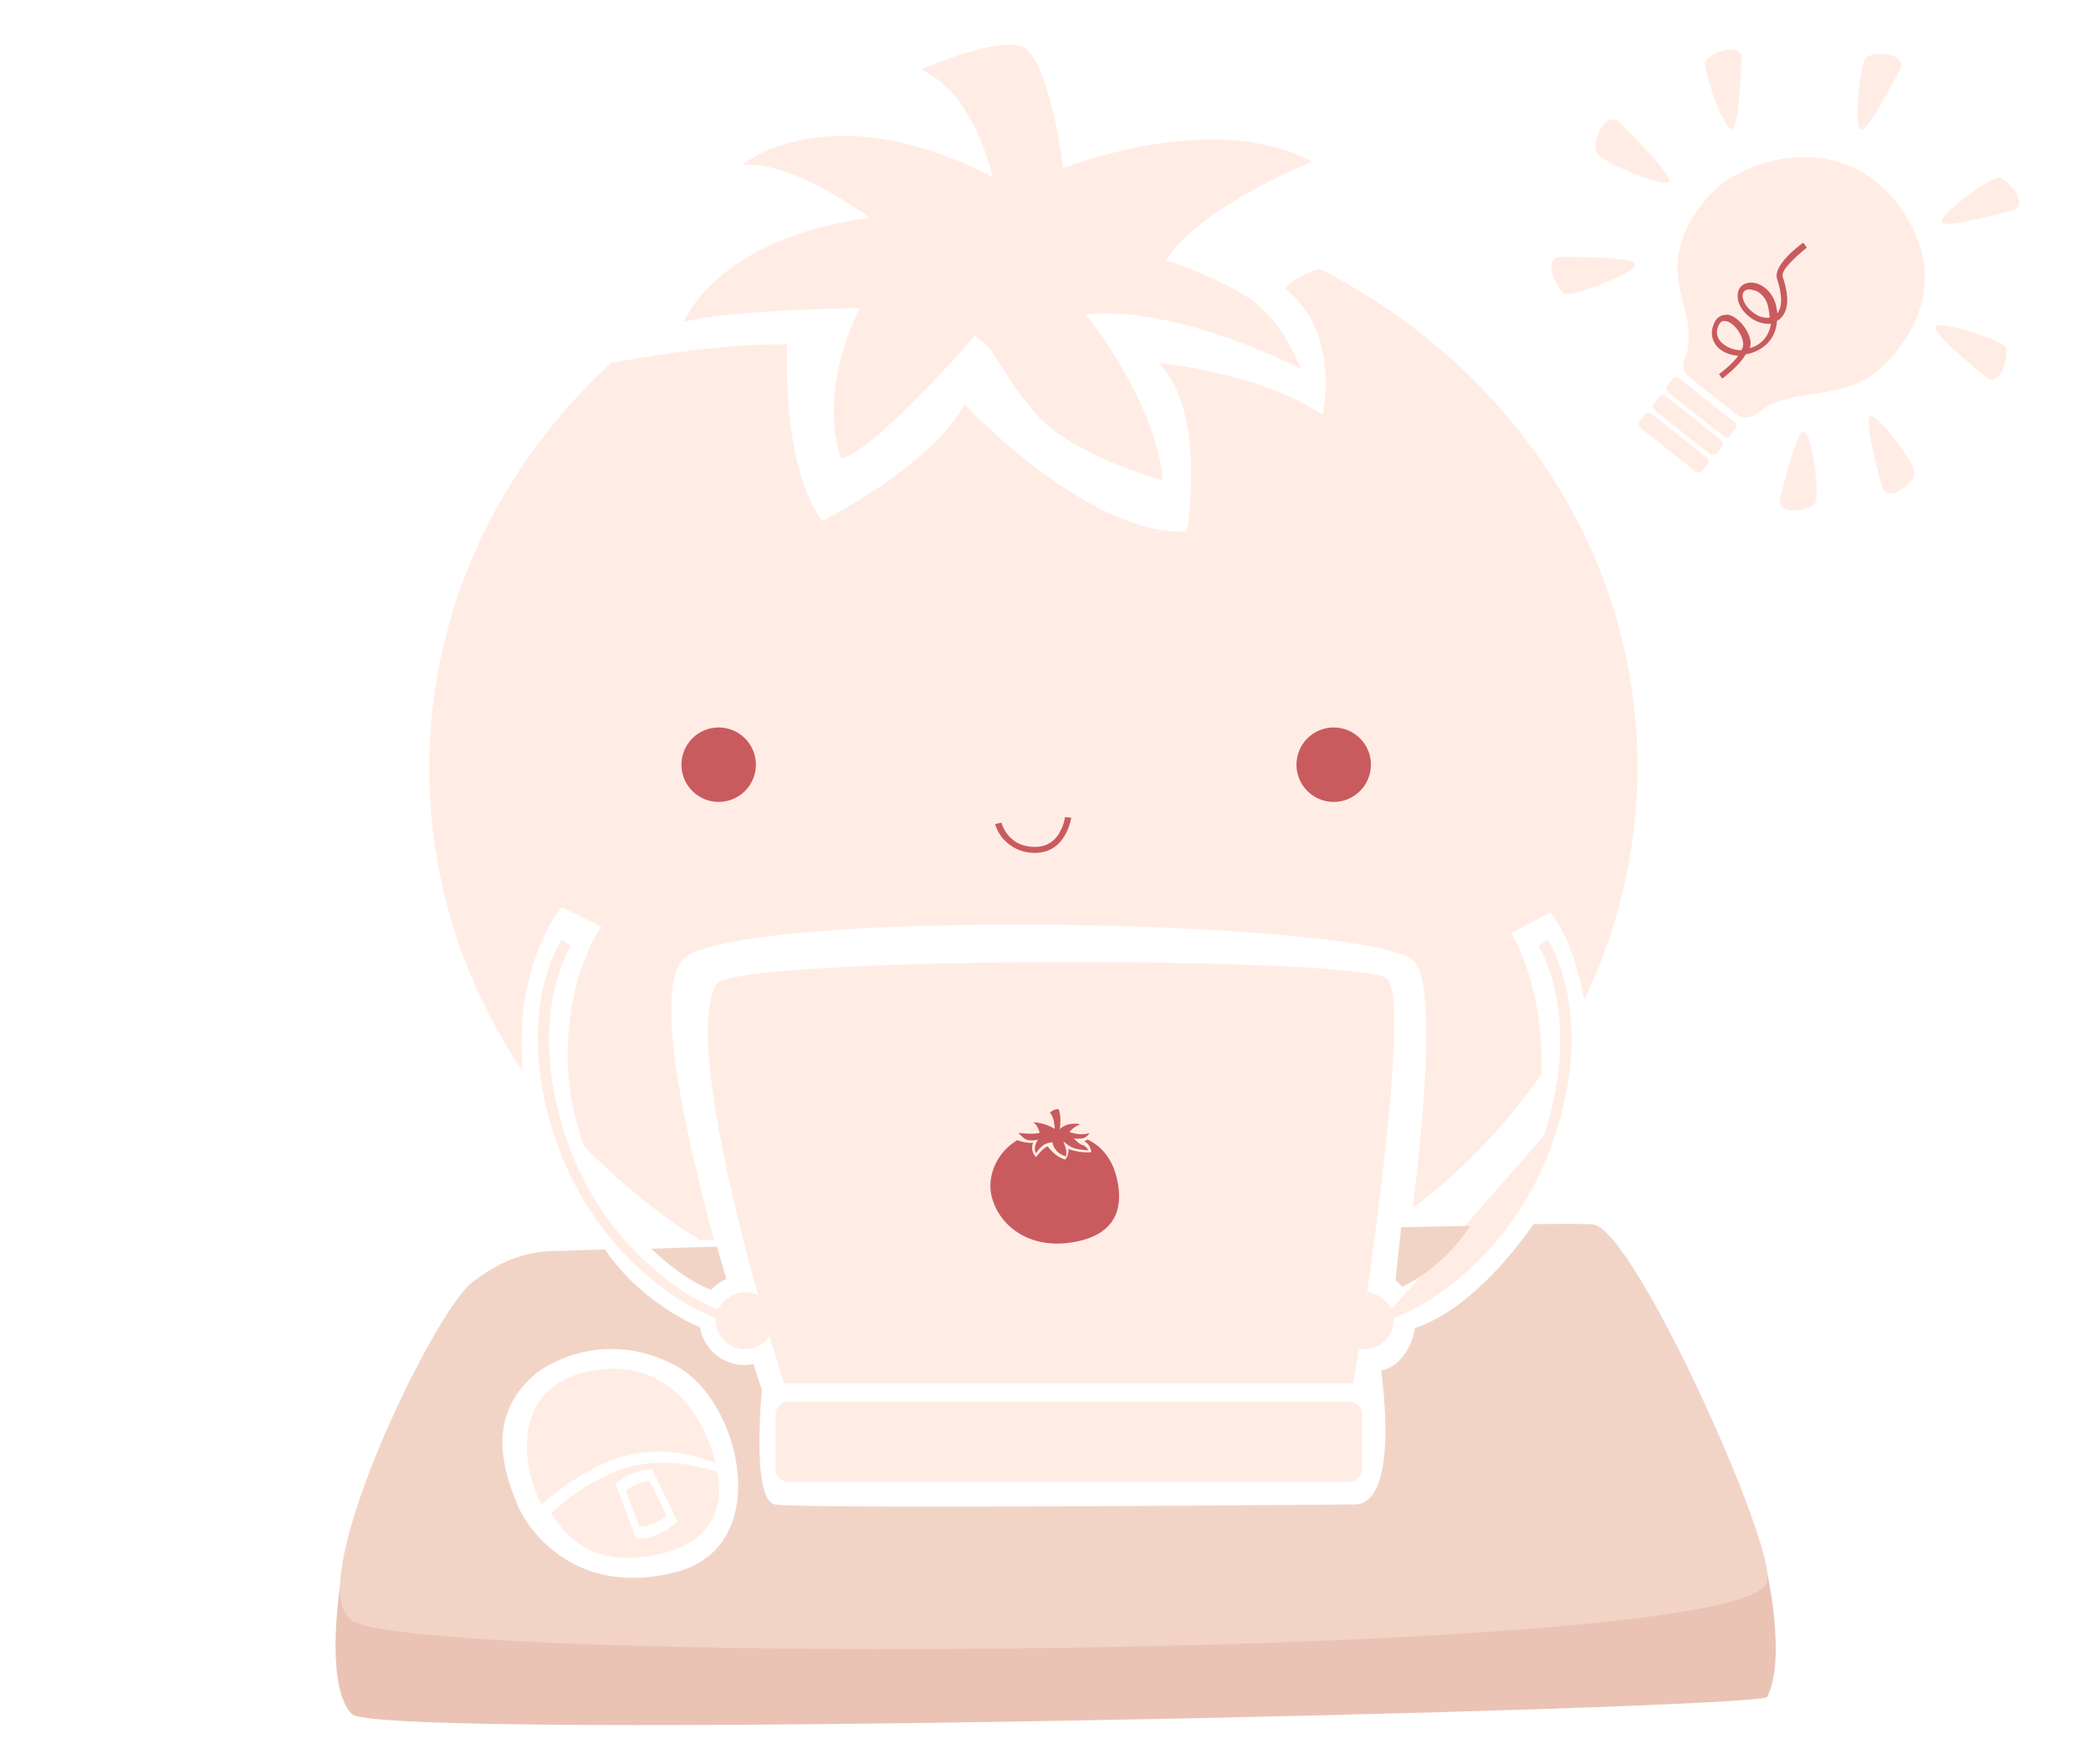
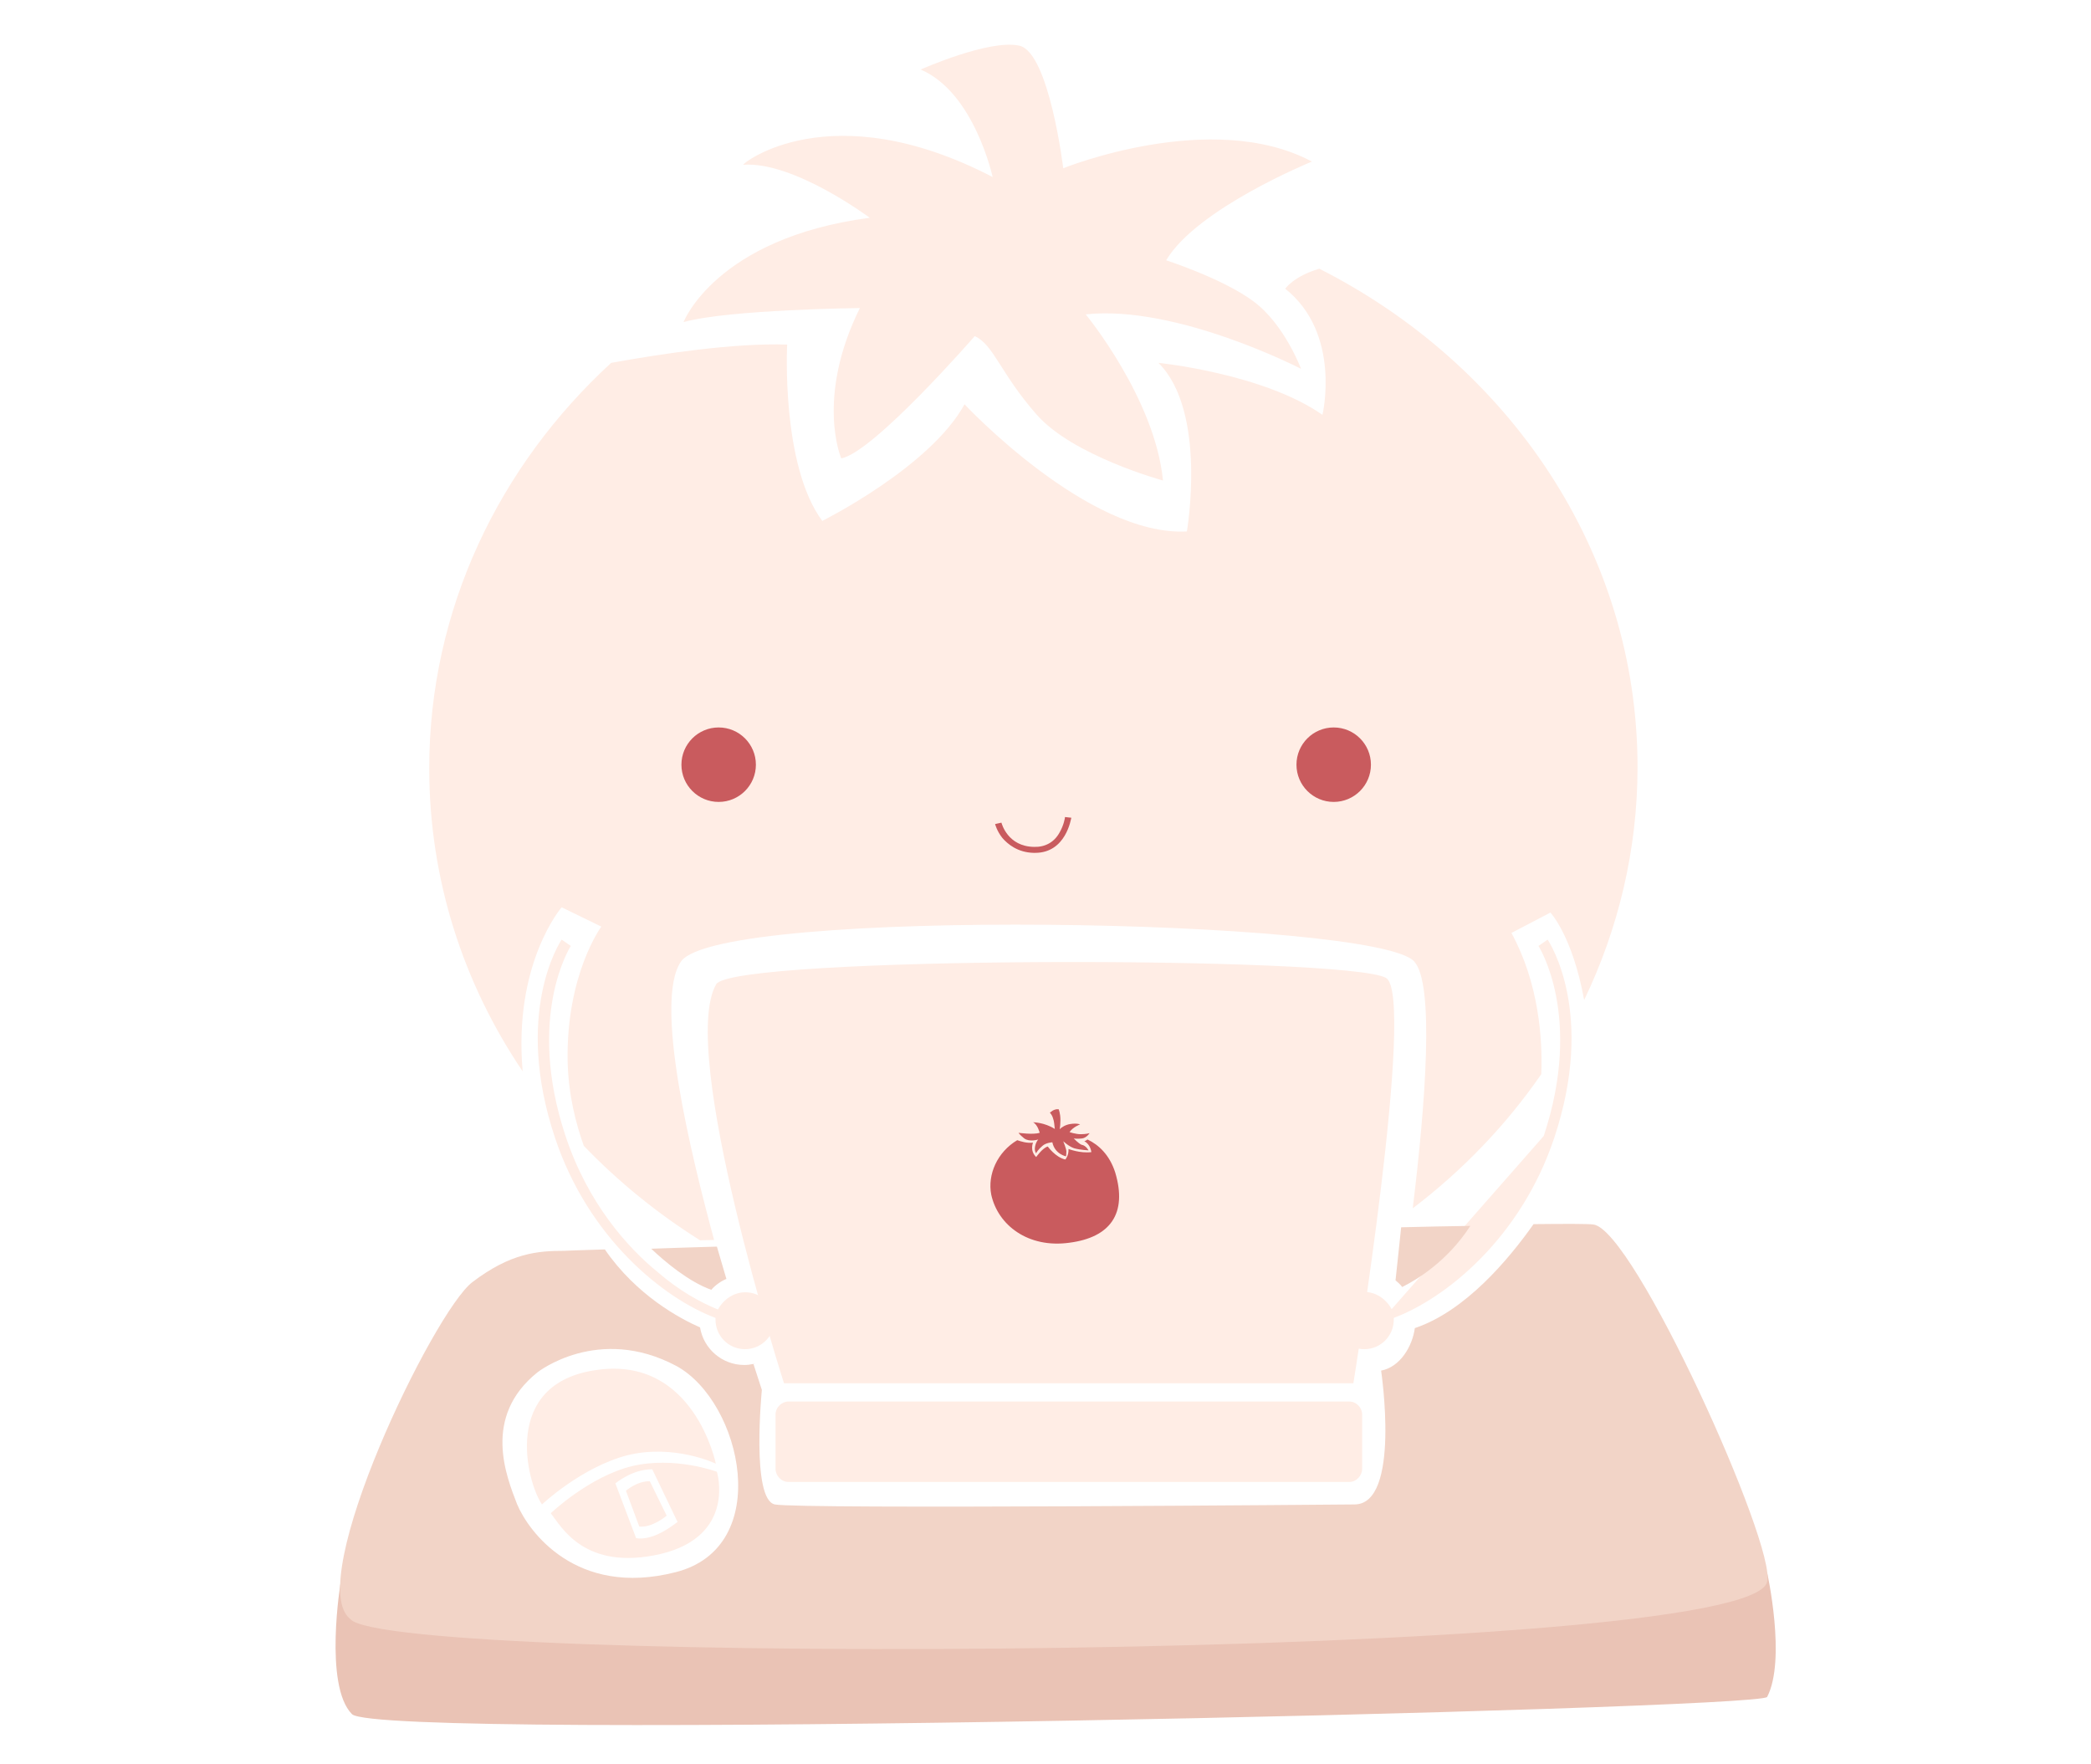
<svg xmlns="http://www.w3.org/2000/svg" version="1.1" id="Layer_1" x="0px" y="0px" viewBox="0 0 595.3 502.1" style="enable-background:new 0 0 595.3 502.1;" xml:space="preserve">
  <style type="text/css">
	.st0{fill:#EAC3B5;}
	.st1{fill:#F2D4C7;}
	.st2{fill:#FFEDE5;}
	.st3{fill:#C95B5E;}
</style>
  <g>
    <g>
      <g>
        <path class="st0" d="M97,450.3c0,0-4.9,29.5,3.2,37.7c7.9,7.9,400.9-1.3,402.9-4.9c5.5-10.6,0-35.4,0-35.4l-383.3,2.7L97,450.3     L97,450.3z" />
        <g>
          <path class="st1" d="M254.4,353.3C254.6,353.3,254.6,353.3,254.4,353.3C254.6,353.3,254.6,353.3,254.4,353.3z" />
          <path class="st1" d="M249.2,353.5c1.8-0.1,3.4-0.1,5.2-0.2C252.7,353.3,250.9,353.5,249.2,353.5z" />
          <path class="st1" d="M247.5,353.6c0.6,0,1.3,0,1.9-0.1C248.7,353.5,248.1,353.6,247.5,353.6z" />
          <path class="st1" d="M273.1,352.7c0.2,0,0.5,0,0.7,0C273.6,352.7,273.3,352.7,273.1,352.7z" />
          <path class="st1" d="M273.8,352.7c2.1-0.1,4-0.1,6.2-0.2C277.7,352.6,275.6,352.6,273.8,352.7z" />
          <path class="st1" d="M242.5,353.7c1.8-0.1,3.2-0.1,4.9-0.2C245.8,353.6,244,353.7,242.5,353.7z" />
          <path class="st1" d="M254.6,353.3c6-0.2,12.2-0.4,18.5-0.6C266.7,353,260.6,353.2,254.6,353.3z" />
          <path class="st1" d="M214.5,388.3c0.2-0.1,0.5-0.1,0.6-0.2C214.9,388.2,214.8,388.3,214.5,388.3z" />
          <path class="st1" d="M279.9,352.6c0.1,0,0.3,0,0.4,0C280.1,352.6,280,352.6,279.9,352.6z" />
          <path class="st1" d="M214.4,388.3L214.4,388.3L214.4,388.3C214.5,388.3,214.4,388.3,214.4,388.3z" />
          <path class="st1" d="M214.2,354.5c6.5-0.2,13.7-0.4,21-0.6C227.9,354.2,220.7,354.4,214.2,354.5z" />
          <path class="st1" d="M235.2,354c0.9,0,1.9-0.1,2.8-0.1C237,353.8,236.2,353.8,235.2,354z" />
          <path class="st1" d="M237.8,353.8c1,0,2.2-0.1,3.3-0.1C240.1,353.8,239.1,353.8,237.8,353.8z" />
          <path class="st1" d="M241.2,353.8c0.4,0,0.9,0,1.1,0C242.1,353.7,241.6,353.8,241.2,353.8z" />
          <path class="st1" d="M385.6,428.3c0,0-158.2,1.4-165,0c-6.8-1.4-3.7-32.6-3.7-32.6l-2.4-7.4c-0.9,0.2-1.8,0.3-2.6,0.3      c-6.3,0-11.6-4.6-12.6-10.7c-5.7-2.5-18.1-9.1-27.1-22.2c-7.4,0.2-11.6,0.4-11.6,0.4c-7.5,0-15.2,0.6-26.1,8.9      c-11,8.3-48.2,85.3-34.8,95.9c10.7,13.4,398.8,12,403.4-10.6c2.7-10.2-37.9-100.4-49.5-101.7c-1.5-0.2-7.7-0.2-17-0.1      c-7.2,10.2-19.5,24.8-33.8,29.6c-0.7,5.2-4.2,11.1-9.6,12.1C393.2,390.3,398.9,428.3,385.6,428.3z M192.3,447.6      c-28.3,7.2-41.9-11.7-45.1-19.4c-3-7.8-10-24.8,5.8-37.5c0,0,17.3-13.7,39.6-1.8C211.2,399.1,220.5,440.5,192.3,447.6z" />
          <path class="st1" d="M387.8,349.6c0.1,0,0.1,0,0.2,0C388,349.6,388,349.6,387.8,349.6z" />
          <path class="st1" d="M312.8,351.6c0.1,0,0.1,0,0.2,0H312.8z" />
          <path class="st1" d="M313,351.6c4.3-0.1,8.6-0.2,12.8-0.4C321.6,351.4,317.4,351.5,313,351.6z" />
          <path class="st1" d="M325.8,351.2c0.1,0,0.3,0,0.4,0C326.1,351.2,325.9,351.2,325.8,351.2z" />
          <path class="st1" d="M280.3,352.6c10.7-0.3,21.6-0.6,32.6-0.9C301.9,352,291.1,352.3,280.3,352.6z" />
          <path class="st1" d="M358.3,350.4c10.3-0.3,20.4-0.6,29.6-0.9C378.5,349.9,368.6,350.1,358.3,350.4z" />
          <path class="st1" d="M358.1,350.4C358.1,350.4,358.3,350.4,358.1,350.4C358.3,350.4,358.1,350.4,358.1,350.4z" />
          <path class="st1" d="M326.2,351.2c10.8-0.3,21.6-0.6,31.9-0.9C347.8,350.7,337.1,350.9,326.2,351.2z" />
        </g>
        <g>
          <path class="st2" d="M375.6,76.5c-7.4,2.2-9.7,5.7-9.7,5.7c16.1,12.8,10.6,35.9,10.6,35.9c-16.9-11.8-46.7-14.8-46.7-14.8      c14,13.9,8.1,48,8.1,48c-28.1,1.5-63.3-36.2-63.3-36.2c-9.8,17.9-40.5,33.2-40.5,33.2c-11.8-15.9-10-50.2-10-50.2      c-15.1-0.5-35.7,2.6-50.1,5.2c-31.9,29.3-51.8,70.2-51.8,115.4c0,31.7,9.7,61.3,26.6,86.3c-2.7-30.8,11.1-46.7,11.1-46.7      l11.3,5.5c0,0-10,13.5-9.6,38.2c0.2,9.8,2.4,18,4.6,24.2c9.8,10.2,21,19.3,33.1,26.9l4-0.1c-6.5-24-17.3-67.9-9.4-79.3      c11.1-15.6,197.6-12.2,208.7,0c5.8,6.3,3.3,40-0.4,70.3c14.2-10.8,26.6-23.7,36.6-38.2c0.4-10-0.7-25.9-8.5-40.2l11.1-5.8      c0,0,6.3,6.7,9.6,24.9c9.7-20.2,15.2-42.7,15.2-66.3C466.2,157,429.5,103.8,375.6,76.5z" />
          <path class="st2" d="M282.6,50.4c0,0-5.2-24.1-20.5-30.6c0,0,19.5-8.7,28.1-6.8c8.5,1.9,12.5,34.9,12.5,34.9S345,30.8,373.5,46      c0,0-32.7,13.3-41.5,28.1c0,0,16.4,5.3,25,11.8c8.7,6.5,13.4,19.1,13.4,19.1S335,86.7,309.1,89.5c0,0,19.7,23.9,22,47.3      c0,0-25.7-7-36-18.8c-10.3-11.7-12.2-19.9-17.6-22.3c0,0-28.8,33.1-38,34.8c0,0-7.4-17.1,5.3-42.8c0,0-37.3,0.4-50.2,4      c0,0,9.2-23.9,53-29.7c0,0-21.5-16.1-36-15.1C211,46.8,236.2,26.3,282.6,50.4z" />
          <circle class="st3" cx="379.7" cy="217.7" r="10.6" />
          <circle class="st3" cx="204.6" cy="217.7" r="10.6" />
          <g>
            <path class="st3" d="M294.7,242.8c-0.1,0-0.2,0-0.4,0c-4.6-0.1-7.4-2.5-8.9-4.2c-1.6-2-2.1-4-2.1-4l1.8-0.4       c0.1,0.3,1.8,6.8,9.3,6.9c3.1,0.1,5.7-1.3,7.2-4c1.3-2.2,1.6-4.3,1.6-4.5l1.8,0.2C304.9,233.1,303.5,242.8,294.7,242.8z" />
          </g>
          <path class="st2" d="M212.2,367.9c-3.3,0-6.2,2-7.8,4.9c-5-2-11.1-5.4-17.1-10.6c-8.5-6.9-19.9-19.5-26.3-38.8      c-11.3-34.1,1.4-53.9,1.5-54.1l-2.6-1.8c-0.6,0.9-13.7,21-1.9,56.4c9.5,28.5,30.8,45.7,45.7,51.3c0,0.2,0,0.4,0,0.5      c0,4.6,3.7,8.4,8.4,8.4c4.6,0,8.4-3.7,8.4-8.4C220.6,371.7,216.8,367.9,212.2,367.9z" />
          <path class="st2" d="M439.5,323.4c11.3-34.1-1.4-53.9-1.5-54.1l2.6-1.8c0.6,0.9,13.7,21,1.9,56.4c-9.5,28.5-30.8,45.7-45.7,51.3      c0,0.2,0,0.4,0,0.5c0,4.6-3.7,8.4-8.4,8.4s-8.4-3.7-8.4-8.4c-0.1-4.1,3.8-7.9,8.4-7.9c3.3,0,6.2,2,7.8,4.9" />
        </g>
        <g>
          <path class="st2" d="M384.2,421.9H224.5c-2.1,0-3.7-1.8-3.7-3.7v-15.5c0-2.1,1.8-3.7,3.7-3.7h159.6c2.1,0,3.7,1.8,3.7,3.7v15.5      C387.8,420.1,386.1,421.9,384.2,421.9z" />
          <path class="st2" d="M385.3,393.8H223.2c0,0-30.3-94.6-19.3-113.6c4.7-8.1,179.6-8.1,190.7-1.8      C403.2,283.5,385.3,393.8,385.3,393.8z" />
          <g>
            <path class="st3" d="M307.9,325.9c-0.9-0.4-2.2-1.8-2.2-1.8s0.9,0.2,2.4,0c1.3-0.2,2.1-1.5,2.1-1.5s-1,0.3-2.5,0.3       s-3.2-0.6-3.2-0.6c0.9-1.4,3-2.2,3-2.2s-0.9-0.4-2.8-0.1c-1.3,0.2-2.5,0.9-3,1.5c0.1-0.6,0.2-1.6,0.2-2.6c0-2-0.5-3.1-0.5-3.1       c-1.4-0.2-2.5,1-2.5,1s0.6,0.5,0.9,1.6c0.3,0.7,0.4,2.1,0.5,3c-3-1.9-6.2-1.9-6.2-1.9c1.3,0.6,1.9,3,1.9,3c-1.9,0.6-6,0-6,0       s0.1,0.4,1.6,1.6c1.5,1.1,4,0.3,4,0.3s-0.6,0.5-0.9,1.9s0.3,2.1,0.3,2c0-0.1,0.6-1.1,1.8-2.1c1-0.9,2.8-1,2.8-1       c0.7,3.4,3.9,4,3.9,4s0.1-0.7,0.1-1.4c0-0.7-0.9-2.9-0.9-2.9s1.6,1.5,3.1,2c1.8,0.5,4.1,0.6,4.1,0.6S309.2,326.1,307.9,325.9z" />
            <path class="st3" d="M317.5,333.8c-1.6-5-4.7-7.9-7.9-9.4c-0.5,0.4-0.9,0.5-0.9,0.5c1.8,0.9,2,3.1,2,3.1       c-3.2,0.4-6.5-0.9-6.5-0.9c0.1,1.9-0.9,3-0.9,3c-2.8-0.6-5-3.7-5-3.7c-1.5,0.4-3.3,3-3.3,3c-1.9-1.8-0.9-4.1-0.9-4.1       c-1.8,0.2-3.3-0.3-4.5-0.7c-5.7,3.4-8.5,9.8-7.4,15.5c1.9,8.7,10.5,15.3,22.2,13.7C316.1,352.3,321,345.5,317.5,333.8z" />
          </g>
        </g>
        <path class="st2" d="M204.1,419c0,0-12-4.5-24.2-1.6c-12.2,3-23.1,13.4-23.1,13.4c3,3.8,9.6,16.6,31.3,11.6     C209.7,437.2,204.1,419,204.1,419z M181.1,437.9l-5.9-15.6c0,0,4.9-4.1,10.5-4l7.2,15C192.7,433.3,186.5,438.8,181.1,437.9z" />
        <path class="st2" d="M154.3,428.3c0,0,11.2-10.6,24.3-14c13.4-3.3,25.2,2.4,25.2,2.4s-6.2-30.6-33.8-26.7     C142.5,393.7,150,422.1,154.3,428.3z" />
        <path class="st2" d="M178.2,424.4c0,0,3.2-2.8,6.8-2.7l4.8,9.8c0,0-4.1,3.5-7.8,3.1L178.2,424.4z" />
      </g>
      <path class="st1" d="M398.9,349.4c-0.4,4.1-1,9.4-1.6,15.1l0,0c0.7,0.6,1.3,1.1,1.9,1.9c4-2,12.8-7.2,19.4-17.4    C412.7,349.1,405.9,349.2,398.9,349.4L398.9,349.4z" />
      <path class="st1" d="M204.1,354.9c-6.8,0.2-13.3,0.4-18.7,0.6c4,3.8,10.7,9.4,17.1,11.7c1.1-1.3,2.8-2.5,4.3-3.1l0,0L204.1,354.9z    " />
    </g>
-     <g>
-       <g>
-         <path class="st2" d="M480.6,104.8l15.7,12.6c0,0,9.6-5.4,14.2-5.7c4.5-0.3,19.9-3.6,26-9.6s10.6-19.9,9-29s-10.9-27.5-33.9-27.5     c-23,0-32.5,23.7-32.5,27.5c0,3.9,2.8,18.7,3.4,21.1C483.2,96.7,480.6,104.8,480.6,104.8z" />
-         <path class="st2" d="M490.6,124.1l-15.7-12.4c-0.6-0.5-0.7-1.3-0.2-1.9l1.5-1.9c0.5-0.6,1.3-0.7,1.9-0.2l15.7,12.5     c0.6,0.5,0.7,1.3,0.2,1.9l-1.5,1.9C492.1,124.6,491.2,124.6,490.6,124.1z" />
-         <g>
-           <path class="st2" d="M495.4,118.6c-0.4-0.2-0.7-0.3-1-0.6l-13.7-10.8c-1.6-1.3-2-3.7-0.9-5.5c0.3-0.6,1.8-4.5,0.4-11.2      c-0.2-1.1-0.6-2.5-0.9-3.6c-1.9-7.4-4.5-16.5,5.9-29.7c7.5-9.6,25.5-16.1,40.5-10.3c6,2.4,11,6.2,15.1,11.9      c7.4,10.3,9.1,20.7,5.1,31.1c-3.6,9.2-10.5,15.1-12.7,16.7c-4.7,3.6-10.9,4.6-17,5.6c-6.2,0.9-12,1.9-16,5.6      C498.8,118.7,497,119.2,495.4,118.6z M524.4,49.6c-13.7-5.2-30.3,0.6-37,9.4c-9.4,12.1-7.2,20.1-5.4,27.1      c0.3,1.3,0.7,2.6,0.9,3.7c1.8,8.5-0.6,13.2-0.7,13.3l-0.1,0.2c-0.3,0.5-0.3,1,0.2,1.4l13.7,10.8c0.5,0.3,1,0.3,1.4-0.2l0.1-0.2      c4.6-4.4,11.2-5.4,17.6-6.3c5.6-0.9,11.6-1.9,15.6-5c2.6-1.9,24.1-19.6,7-43.7C534.5,55.3,529.9,51.8,524.4,49.6z" />
-         </g>
-         <path class="st2" d="M486.7,129.2l-15.6-12.4c-0.6-0.5-0.7-1.3-0.2-1.9l1.5-1.9c0.5-0.6,1.3-0.7,1.9-0.2l15.7,12.5     c0.6,0.5,0.7,1.3,0.2,1.9l-1.5,1.9C488.1,129.4,487.2,129.6,486.7,129.2z" />
-         <path class="st2" d="M482.8,134.3L467,121.8c-0.6-0.5-0.7-1.3-0.2-1.9l1.5-1.9c0.5-0.6,1.3-0.7,1.9-0.2l15.7,12.5     c0.6,0.5,0.7,1.3,0.2,1.9l-1.5,1.9C484.1,134.7,483.3,134.7,482.8,134.3z" />
-         <g>
-           <path class="st3" d="M490.3,107.8l-0.9-1.3c1.3-0.9,3.9-3.1,5.5-5.2c-2.5-0.2-4.7-1.1-6.1-2.7c-1.5-1.8-1.9-4-0.9-6.3      c1-2.7,3-2.7,4.1-2.7c3.1,0.6,6.3,5,6.4,8c0,0.5-0.1,0.9-0.2,1.5c3.5-1,5.4-3.6,6-6.9c-1.1,0.1-2.6-0.1-4-0.7      c-2.6-1.1-5.4-3.9-5.5-7.1c-0.1-2,1-3.6,3.1-3.9c3-0.4,6.6,1.9,7.8,6.3c0.2,0.9,0.3,1.5,0.4,2.4c2.1-2.6,0.6-7.7-0.1-9.9      c-1.1-3.6,5.9-9.2,7.5-10.2l1,1.4c-3.1,2.5-7.4,6.4-6.9,8.2c0.9,2.7,2.9,9.2-1,12.3c-0.2,0.1-0.4,0.2-0.6,0.4      c-0.3,4.5-3,7.8-7.6,9.2c-0.4,0.1-0.9,0.2-1.3,0.3C495,104.3,490.9,107.3,490.3,107.8z M491.7,91.5c-0.2,0-0.3-0.1-0.5-0.1      c-0.6-0.1-1.3-0.1-2,1.4c-0.9,2-0.1,3.6,0.7,4.5c1.3,1.4,3.7,2.5,5.9,2.4c0.3-0.6,0.5-1.1,0.5-1.8      C496.1,95.3,493.9,92.2,491.7,91.5z M499.6,82.7c-0.7-0.2-1.3-0.3-1.9-0.3c-0.7,0.1-1.6,0.5-1.6,1.9c0.2,2.5,2.5,4.6,4.5,5.6      c1.1,0.5,2.5,0.7,3.2,0.5c0-0.9-0.2-1.9-0.4-3C502.9,84.9,501.2,83.2,499.6,82.7z" />
-         </g>
-       </g>
-     </g>
-     <g>
-       <path class="st2" d="M443.6,73.1c0,0,20.6-0.2,22,1.9c1.4,2.2-17.8,9.6-20.1,8.6C443.4,82.6,439.1,74.4,443.6,73.1z" />
-       <path class="st2" d="M460.6,34.4c0,0,15.1,14.7,14.6,17.2s-19.9-5.7-20.7-8.2C453.4,41.1,456.1,32,460.6,34.4z" />
-       <path class="st2" d="M495.8,16.1c0,0-0.4,19.4-2.6,20.6c-2.1,1.3-8.6-17.1-7.7-19.2C486.7,15.5,494.6,11.6,495.8,16.1z" />
-       <path class="st2" d="M573.5,59.7c0,0-18.8,5.4-20.6,3.7c-1.9-1.6,14-13.2,16.2-12.8C571.5,50.9,577.5,57.6,573.5,59.7z" />
-       <path class="st2" d="M566,107.8c0,0-15.2-12.1-15.1-14.6s18.8,3.5,20.1,5.6C571.9,100.8,570.2,109.5,566,107.8z" />
-       <path class="st2" d="M536,139.2c0,0-5.4-18.7-3.7-20.6c1.6-1.9,13.3,13.8,12.8,16.2C544.9,137.1,538.5,143.1,536,139.2z" />
-       <path class="st2" d="M506.6,142.6c0,0,4.5-18.9,6.7-19.8c2.5-0.9,4.9,18.6,3.5,20.4C515.4,145.3,506.8,147.1,506.6,142.6z" />
-       <path class="st2" d="M541.2,19.2c0,0-8.7,17.3-11.2,17.7s-0.5-19.1,1.3-20.6C533.3,14.8,542.1,14.8,541.2,19.2z" />
-     </g>
  </g>
</svg>
